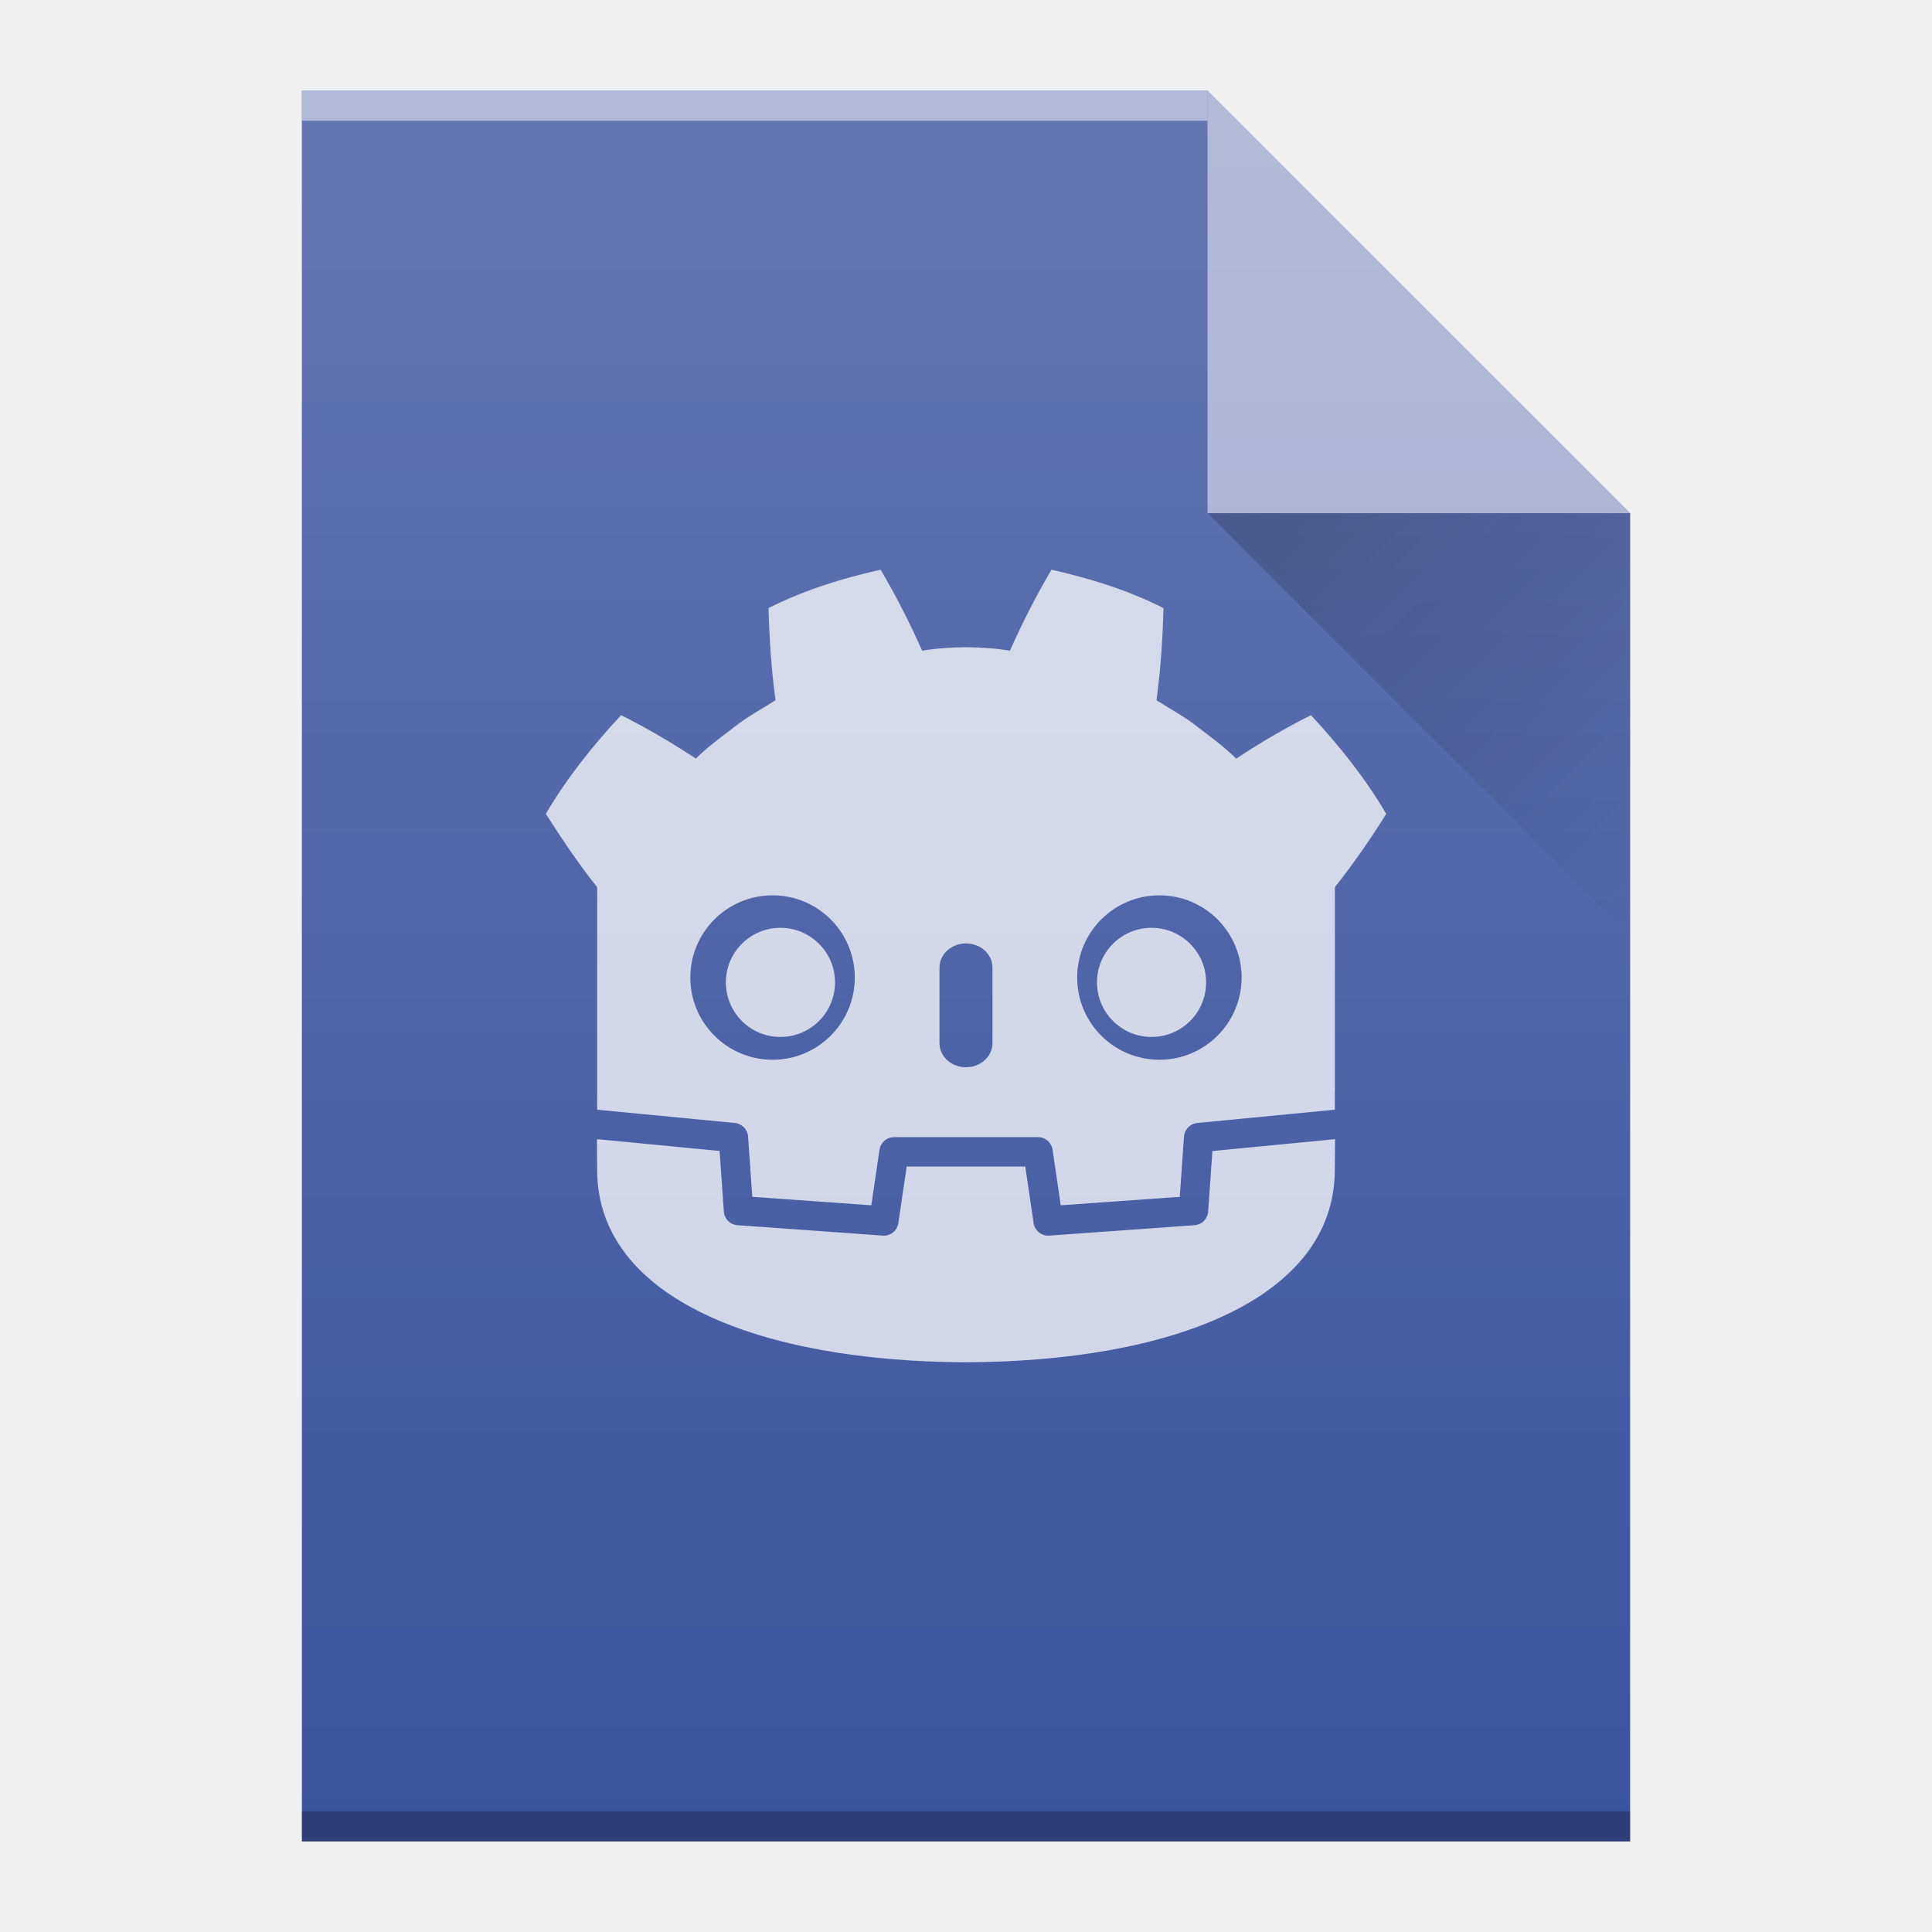
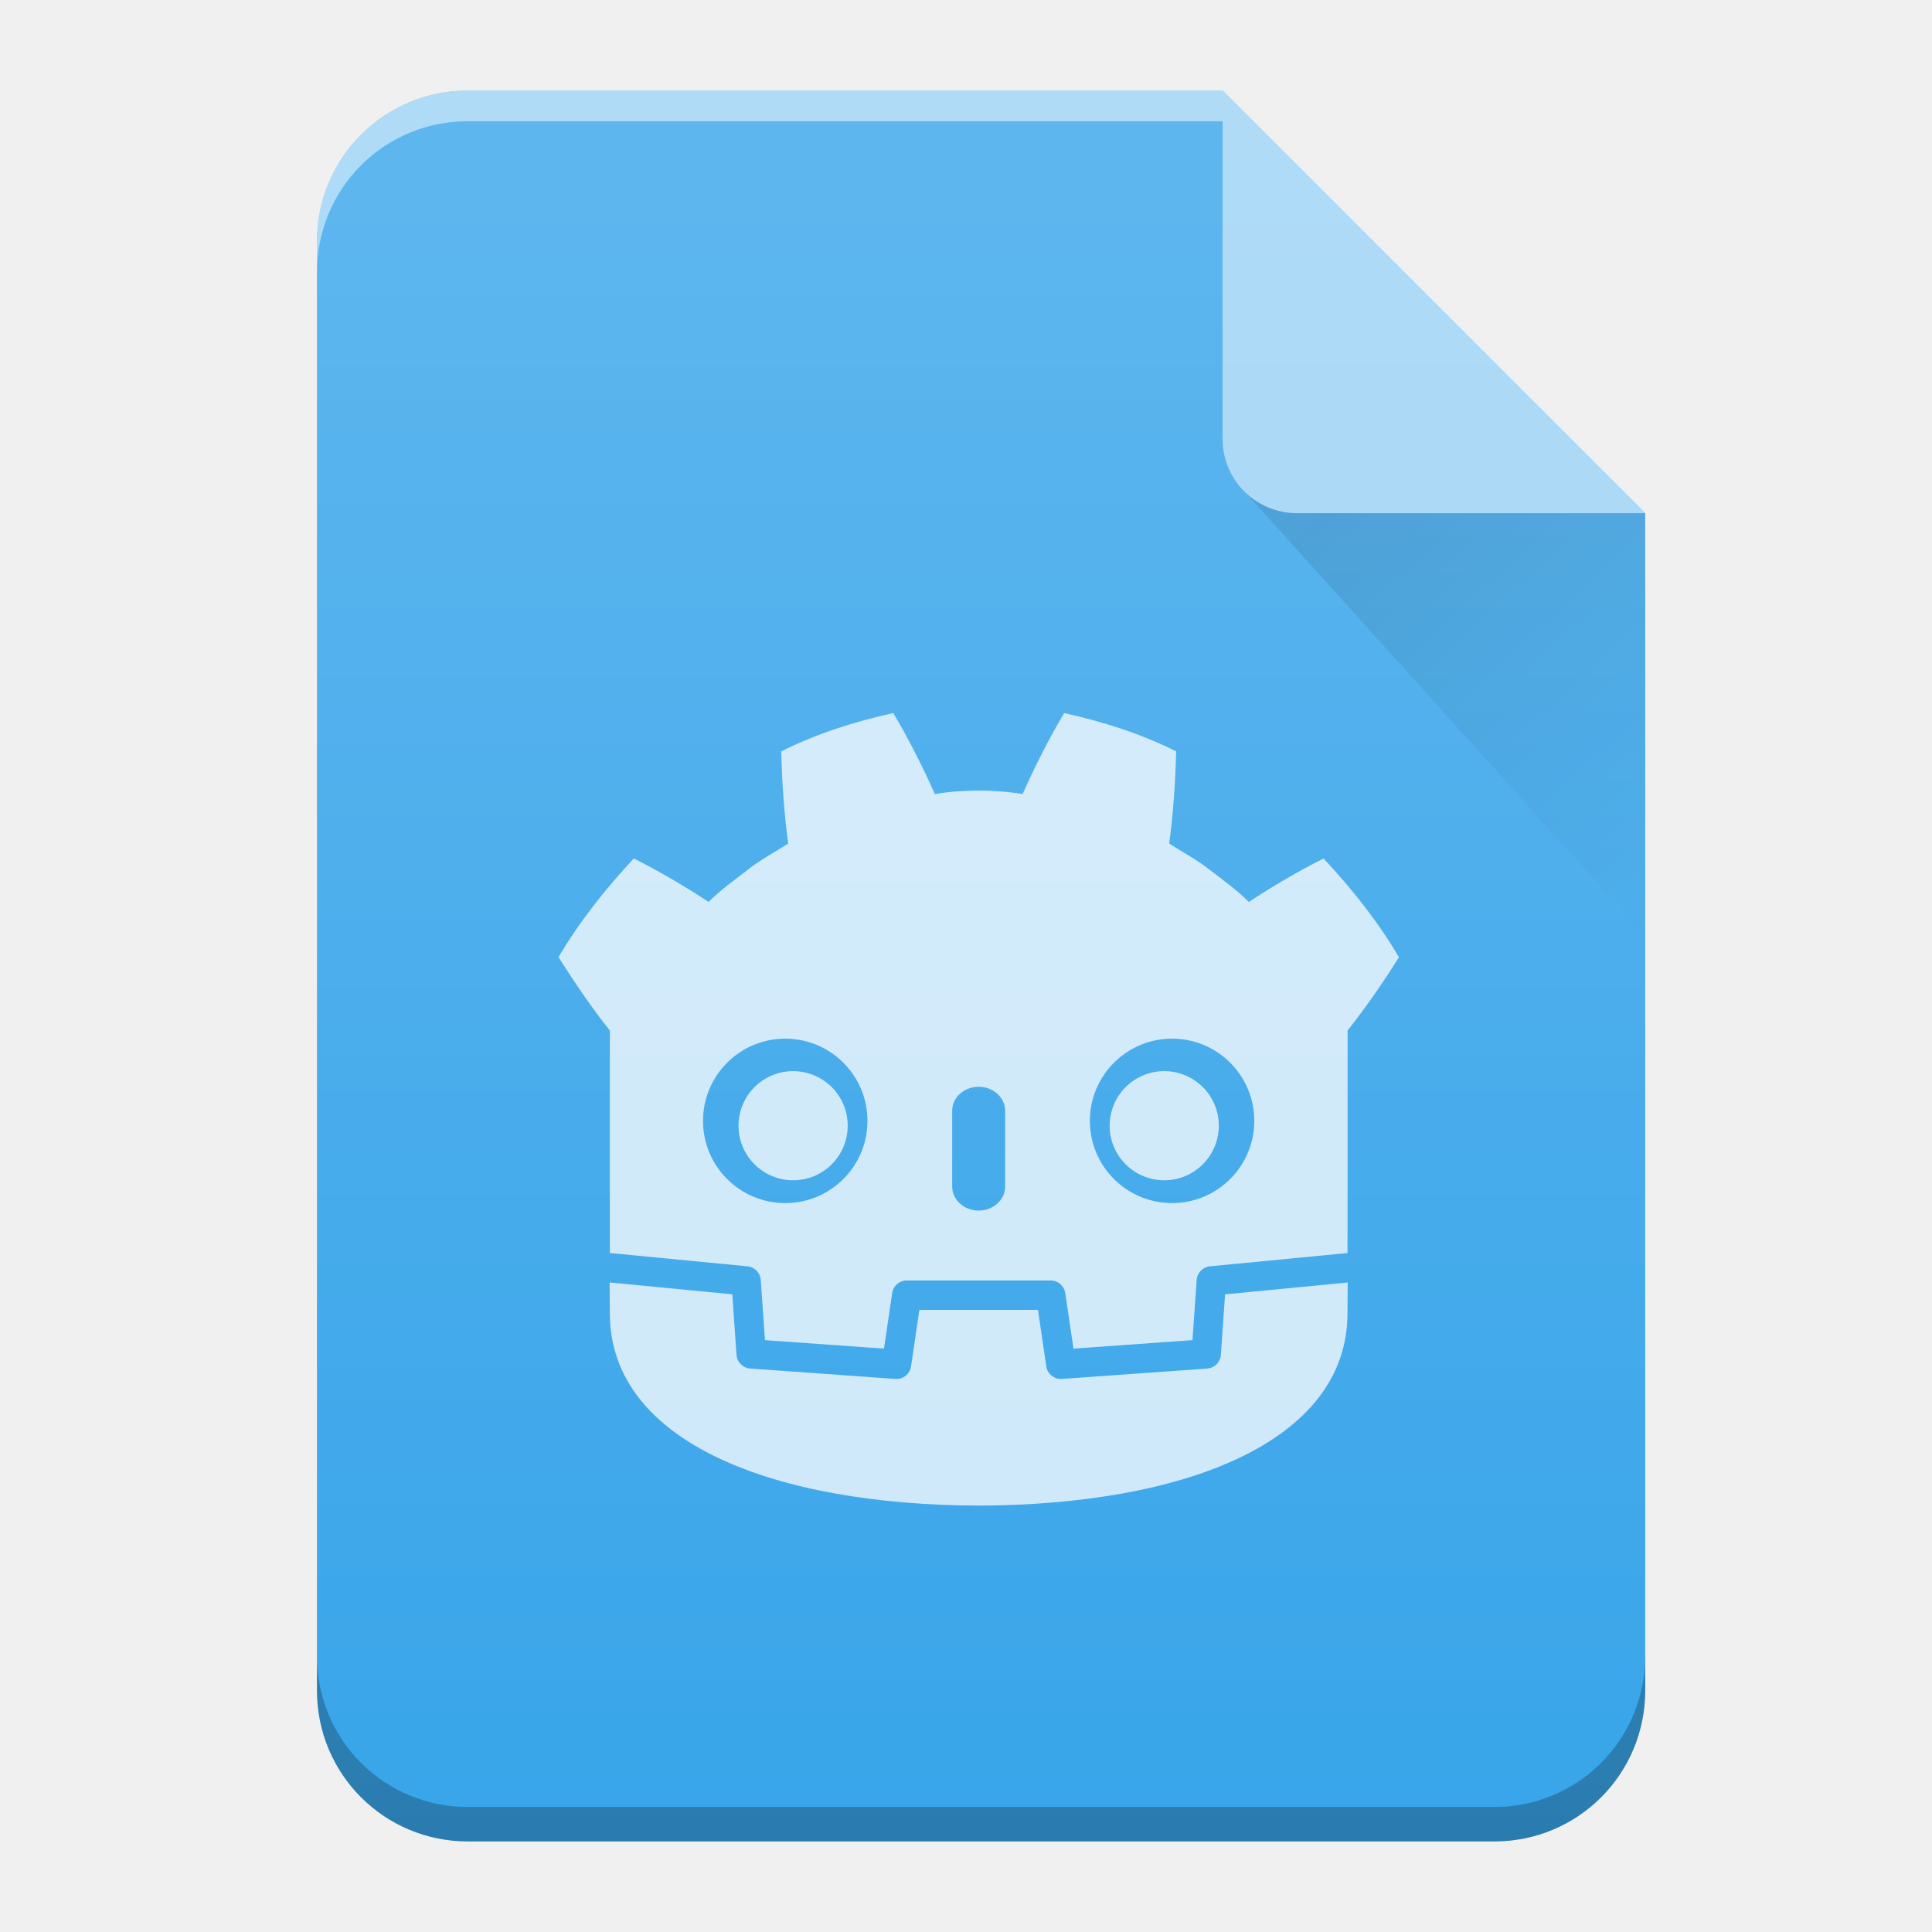
<svg xmlns="http://www.w3.org/2000/svg" xmlns:xlink="http://www.w3.org/1999/xlink" viewBox="0 0 64 64" version="1.1" id="svg35">
  <defs id="defs13">
    <linearGradient id="a" gradientUnits="userSpaceOnUse" x1="278" x2="292" y1="95.36" y2="109.36">
      <stop offset="0" stop-color="#060606" id="stop2" />
      <stop offset="1" stop-opacity="0" id="stop4" />
    </linearGradient>
    <linearGradient id="b" gradientTransform="translate(190,-254)" gradientUnits="userSpaceOnUse" x2="0" y1="392.36" y2="336.36">
      <stop offset="0" stop-color="#fff" stop-opacity="0" id="stop7" />
      <stop offset="1" stop-color="#fff" stop-opacity=".2" id="stop9" />
    </linearGradient>
    <path id="c" d="m248 139.36v-58h30l14 14v44h-14z" />
-     <linearGradient id="a-3" y1="61" y2="3" x2="0" gradientUnits="userSpaceOnUse" gradientTransform="matrix(1,0,0,-1,-91.85035,61.97689)">
-       <stop stop-color="#3a539b" id="stop850" />
-       <stop offset="1" stop-color="#3f5aa9" id="stop852" />
+     <linearGradient xlink:href="#a-6" id="b-3" gradientUnits="userSpaceOnUse" x1="0" y1="60.774" x2="0" y2="2.345" gradientTransform="translate(0.5000196)" />
+     <linearGradient id="a-6" y1="392.36" y2="336.36" x2="0" gradientUnits="userSpaceOnUse" gradientTransform="translate(254,-254)">
+       <stop stop-color="#fff" stop-opacity="0" id="stop3" />
+       <stop offset="1" stop-color="#fff" stop-opacity=".2" id="stop5" />
    </linearGradient>
-     <linearGradient id="b-6" y1="61" y2="47" x2="0" gradientUnits="userSpaceOnUse" gradientTransform="matrix(1,0,0,-1,-91.85035,61.97689)">
-       <stop stop-color="#97aad8" id="stop855" />
-       <stop offset="1" stop-color="#c1cae7" id="stop857" />
+     <linearGradient id="c-7" y1="17.475" y2="31" x1="41.616" x2="54" gradientUnits="userSpaceOnUse" gradientTransform="translate(0.5000196)">
+       <stop stop-color="#060606" id="stop8" />
+       <stop offset="1" stop-opacity="0" id="stop10" />
    </linearGradient>
-     <linearGradient id="c-7" y1="17" x1="40" y2="31" x2="54" gradientUnits="userSpaceOnUse">
-       <stop stop-color="#383e51" id="stop860" />
-       <stop offset="1" stop-color="#655c6f" stop-opacity="0" id="stop862" />
-     </linearGradient>
-     <path opacity=".2" fill="url(#c)" fill-rule="evenodd" id="d" d="m40 17l14 14v-14z" style="fill:url(#c-7)" />
  </defs>
-   <use fill="#209ae7" height="100%" transform="translate(-238 -78.36)" width="100%" xlink:href="#c" id="use15" style="fill:#3b549e;fill-opacity:1" />
-   <g transform="matrix(1 0 0 -1 -238 -78.36)" id="g21">
-     <path d="m248-82.36h30v1h-30z" fill="#fff" opacity=".5" id="path17" />
-     <path d="m248-139.36h44v1h-44z" opacity=".25" id="path19" />
-   </g>
  <g id="g1175" style="opacity:0.75">
    <path id="path84-6-5" style="fill:#ffffff;fill-opacity:1;fill-rule:nonzero;stroke:none;stroke-width:0.04" d="m 29.168,18.873 c -1.272,0.283 -2.53,0.676 -3.709,1.27 0.027,1.041 0.094,2.039 0.231,3.053 -0.458,0.293 -0.94,0.545 -1.367,0.889 -0.435,0.334 -0.879,0.654 -1.272,1.045 -0.786,-0.52 -1.619,-1.009 -2.476,-1.44 -0.924,0.995 -1.788,2.068 -2.494,3.27 0.555,0.871 1.15,1.746 1.701,2.429 v 5.933 0.754 0.686 c 0.013,1.2e-4 0.027,6.27e-4 0.04,0.002 l 4.52,0.436 c 0.237,0.023 0.422,0.213 0.439,0.451 l 0.139,1.995 3.943,0.281 0.272,-1.842 c 0.035,-0.239 0.24,-0.416 0.482,-0.416 h 4.769 c 0.241,0 0.446,0.177 0.481,0.416 l 0.272,1.842 3.943,-0.281 0.139,-1.995 c 0.017,-0.237 0.202,-0.428 0.439,-0.451 l 4.518,-0.436 c 0.013,-0.001 0.027,-0.002 0.04,-0.002 v -0.588 l 0.002,-5.85e-4 v -6.784 c 0.636,-0.801 1.239,-1.685 1.701,-2.429 -0.706,-1.201 -1.57,-2.275 -2.495,-3.27 -0.857,0.431 -1.69,0.92 -2.476,1.44 -0.393,-0.391 -0.837,-0.711 -1.272,-1.045 -0.428,-0.344 -0.91,-0.595 -1.367,-0.889 0.136,-1.014 0.203,-2.012 0.231,-3.053 -1.18,-0.594 -2.437,-0.987 -3.71,-1.27 -0.508,0.854 -0.973,1.778 -1.377,2.682 -0.48,-0.08 -0.962,-0.11 -1.444,-0.116 v -7.62e-4 c -0.003,0 -0.006,7.62e-4 -0.009,7.62e-4 -0.003,0 -0.006,-7.62e-4 -0.009,-7.62e-4 v 7.62e-4 c -0.484,0.006 -0.965,0.035 -1.445,0.116 -0.404,-0.904 -0.869,-1.828 -1.377,-2.682 z m -3.576,10.786 c 1.505,0 2.724,1.219 2.724,2.723 0,1.505 -1.219,2.724 -2.724,2.724 -1.504,0 -2.724,-1.219 -2.724,-2.724 0,-1.504 1.22,-2.723 2.724,-2.723 z m 12.815,0 c 1.504,0 2.723,1.219 2.723,2.723 0,1.505 -1.22,2.724 -2.723,2.724 -1.505,0 -2.724,-1.219 -2.724,-2.724 0,-1.504 1.219,-2.723 2.724,-2.723 z m -6.408,1.593 c 0.484,0 0.878,0.357 0.878,0.797 v 2.508 c 0,0.44 -0.393,0.797 -0.878,0.797 -0.484,0 -0.877,-0.357 -0.877,-0.797 v -2.508 c 0,-0.44 0.393,-0.797 0.877,-0.797 z" />
    <path d="m 40.162,38.129 -0.14,2.006 c -0.017,0.242 -0.209,0.434 -0.451,0.452 l -4.815,0.344 c -0.012,8.74e-4 -0.023,0.001 -0.035,0.001 -0.239,0 -0.446,-0.176 -0.481,-0.416 l -0.276,-1.872 h -3.929 l -0.276,1.872 c -0.037,0.252 -0.262,0.433 -0.516,0.415 L 24.429,40.586 C 24.187,40.569 23.995,40.376 23.978,40.134 l -0.14,-2.006 -4.064,-0.392 c 0.002,0.437 0.007,0.915 0.007,1.011 0,4.293 5.445,6.356 12.211,6.38 h 0.008 0.008 c 6.765,-0.024 12.209,-2.087 12.209,-6.38 0,-0.097 0.006,-0.574 0.008,-1.011 z" style="fill:#ffffff;fill-opacity:1;fill-rule:nonzero;stroke:none;stroke-width:0.04" id="path88-5-2" />
    <path d="m 27.661,32.543 c 0,0.998 -0.809,1.807 -1.808,1.807 -0.999,0 -1.808,-0.809 -1.808,-1.807 0,-0.998 0.81,-1.808 1.808,-1.808 0.999,0 1.808,0.81 1.808,1.808" style="fill:#ffffff;fill-opacity:1;fill-rule:nonzero;stroke:none;stroke-width:0.04" id="path96-2-7" />
    <path d="m 36.339,32.543 c 0,0.998 0.809,1.807 1.807,1.807 0.999,0 1.808,-0.809 1.808,-1.807 0,-0.998 -0.809,-1.808 -1.808,-1.808 -0.998,0 -1.807,0.81 -1.807,1.808" style="fill:#ffffff;fill-opacity:1;fill-rule:nonzero;stroke:none;stroke-width:0.04" id="path108-9-6" />
  </g>
-   <g transform="translate(-238,-78.36)" id="g33">
-     <use fill="url(#b)" height="100%" width="100%" xlink:href="#c" id="use25" style="fill:url(#b)" x="0" y="0" />
-     <g fill-rule="evenodd" id="g31">
-       <path d="m 292,95.36 -14,-14 v 14 z" fill="#ffffff" opacity="0.5" id="path27" />
-       <path d="m 278,95.36 14,14 v -14 z" fill="url(#a)" opacity="0.2" id="path29" style="fill:url(#a)" />
-     </g>
+   <path d="m 40.5,3 h -25 c -2.77,0 -5,2.23 -5,5 v 48 c 0,2.77 2.23,5 5,5 h 34 c 2.77,0 5,-2.23 5,-5 V 17 Z" id="path15" style="fill:#38a5ea" />
+   <path d="m 40.5,3 h -25 c -2.77,0 -5,2.23 -5,5 v 48 c 0,2.77 2.23,5 5,5 h 34 c 2.77,0 5,-2.23 5,-5 V 17 Z" id="path17-5" style="fill:url(#b-3)" />
+   <path d="m 40.5,3 h -25 c -2.77,0 -5,2.23 -5,5 v 1.014 a 5.005,5.005 0 0 1 1.46,-3.54 4.989,4.989 0 0 1 3.54,-1.459 h 25 V 4 Z" id="path19-3" style="opacity:0.5;fill:#ffffff" />
+   <path d="m 54.5,54.86 a 5.004,5.004 0 0 1 -1.46,3.538 4.989,4.989 0 0 1 -3.54,1.462 h -34 a 5.005,5.005 0 0 1 -3.54,-1.46 4.989,4.989 0 0 1 -1.46,-3.54 V 56 c 0,2.77 2.23,5 5,5 h 34 c 2.77,0 5,-2.23 5,-5 z" id="path21" style="opacity:0.25;fill-opacity:0.992" />
+   <path d="m 40.5,3 v 11.535 a 2.456,2.456 0 0 0 2.465,2.465 h 11.535 z" id="path23" style="opacity:0.5;fill:#ffffff;fill-rule:evenodd" />
+   <g transform="matrix(1.83334,0,0,1.83333,69.52311,-42.08892)" id="g29" />
+   <path d="M 41.23,16.283 54.5,31 V 17 h -11.535 c -0.68,0 -1.29,-0.276 -1.735,-0.717 z" id="path31" style="opacity:0.1;fill:url(#c-7);fill-rule:evenodd" />
+   <g id="g1175-6" style="opacity:0.75" transform="translate(0.420242,4.747891)">
+     <path id="path84-6-5-2" style="fill:#ffffff;fill-opacity:1;fill-rule:nonzero;stroke:none;stroke-width:0.04" d="m 29.168,18.873 c -1.272,0.283 -2.53,0.676 -3.709,1.27 0.027,1.041 0.094,2.039 0.231,3.053 -0.458,0.293 -0.94,0.545 -1.367,0.889 -0.435,0.334 -0.879,0.654 -1.272,1.045 -0.786,-0.52 -1.619,-1.009 -2.476,-1.44 -0.924,0.995 -1.788,2.068 -2.494,3.27 0.555,0.871 1.15,1.746 1.701,2.429 v 5.933 0.754 0.686 c 0.013,1.2e-4 0.027,6.27e-4 0.04,0.002 l 4.52,0.436 c 0.237,0.023 0.422,0.213 0.439,0.451 l 0.139,1.995 3.943,0.281 0.272,-1.842 c 0.035,-0.239 0.24,-0.416 0.482,-0.416 h 4.769 c 0.241,0 0.446,0.177 0.481,0.416 l 0.272,1.842 3.943,-0.281 0.139,-1.995 c 0.017,-0.237 0.202,-0.428 0.439,-0.451 l 4.518,-0.436 c 0.013,-0.001 0.027,-0.002 0.04,-0.002 v -0.588 l 0.002,-5.85e-4 v -6.784 c 0.636,-0.801 1.239,-1.685 1.701,-2.429 -0.706,-1.201 -1.57,-2.275 -2.495,-3.27 -0.857,0.431 -1.69,0.92 -2.476,1.44 -0.393,-0.391 -0.837,-0.711 -1.272,-1.045 -0.428,-0.344 -0.91,-0.595 -1.367,-0.889 0.136,-1.014 0.203,-2.012 0.231,-3.053 -1.18,-0.594 -2.437,-0.987 -3.71,-1.27 -0.508,0.854 -0.973,1.778 -1.377,2.682 -0.48,-0.08 -0.962,-0.11 -1.444,-0.116 v -7.62e-4 c -0.003,0 -0.006,7.62e-4 -0.009,7.62e-4 -0.003,0 -0.006,-7.62e-4 -0.009,-7.62e-4 v 7.62e-4 c -0.484,0.006 -0.965,0.035 -1.445,0.116 -0.404,-0.904 -0.869,-1.828 -1.377,-2.682 z m -3.576,10.786 c 1.505,0 2.724,1.219 2.724,2.723 0,1.505 -1.219,2.724 -2.724,2.724 -1.504,0 -2.724,-1.219 -2.724,-2.724 0,-1.504 1.22,-2.723 2.724,-2.723 z m 12.815,0 c 1.504,0 2.723,1.219 2.723,2.723 0,1.505 -1.22,2.724 -2.723,2.724 -1.505,0 -2.724,-1.219 -2.724,-2.724 0,-1.504 1.219,-2.723 2.724,-2.723 z m -6.408,1.593 c 0.484,0 0.878,0.357 0.878,0.797 v 2.508 c 0,0.44 -0.393,0.797 -0.878,0.797 -0.484,0 -0.877,-0.357 -0.877,-0.797 v -2.508 c 0,-0.44 0.393,-0.797 0.877,-0.797 z" />
+     <path d="m 40.162,38.129 -0.14,2.006 c -0.017,0.242 -0.209,0.434 -0.451,0.452 l -4.815,0.344 c -0.012,8.74e-4 -0.023,0.001 -0.035,0.001 -0.239,0 -0.446,-0.176 -0.481,-0.416 l -0.276,-1.872 h -3.929 l -0.276,1.872 c -0.037,0.252 -0.262,0.433 -0.516,0.415 L 24.429,40.586 C 24.187,40.569 23.995,40.376 23.978,40.134 l -0.14,-2.006 -4.064,-0.392 c 0.002,0.437 0.007,0.915 0.007,1.011 0,4.293 5.445,6.356 12.211,6.38 h 0.008 0.008 c 6.765,-0.024 12.209,-2.087 12.209,-6.38 0,-0.097 0.006,-0.574 0.008,-1.011 z" style="fill:#ffffff;fill-opacity:1;fill-rule:nonzero;stroke:none;stroke-width:0.04" id="path88-5-2-9" />
+     <path d="m 27.661,32.543 c 0,0.998 -0.809,1.807 -1.808,1.807 -0.999,0 -1.808,-0.809 -1.808,-1.807 0,-0.998 0.81,-1.808 1.808,-1.808 0.999,0 1.808,0.81 1.808,1.808" style="fill:#ffffff;fill-opacity:1;fill-rule:nonzero;stroke:none;stroke-width:0.04" id="path96-2-7-1" />
+     <path d="m 36.339,32.543 c 0,0.998 0.809,1.807 1.807,1.807 0.999,0 1.808,-0.809 1.808,-1.807 0,-0.998 -0.809,-1.808 -1.808,-1.808 -0.998,0 -1.807,0.81 -1.807,1.808" style="fill:#ffffff;fill-opacity:1;fill-rule:nonzero;stroke:none;stroke-width:0.04" id="path108-9-6-2" />
  </g>
</svg>
